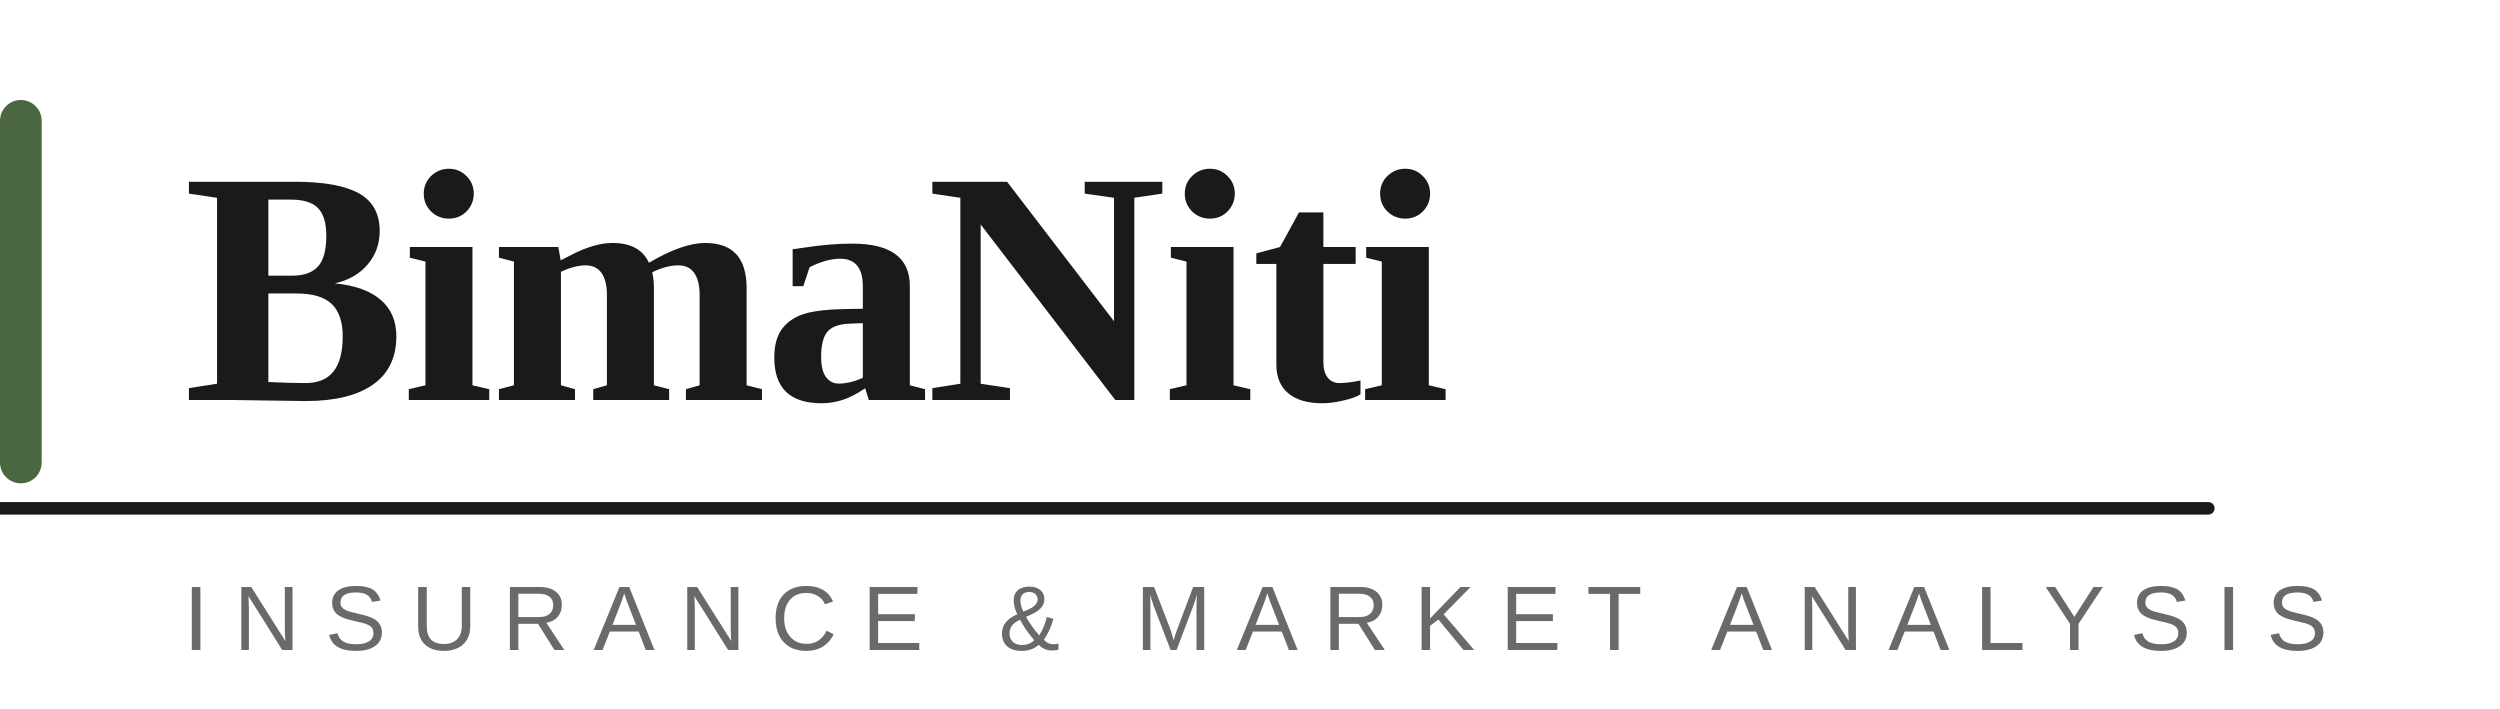
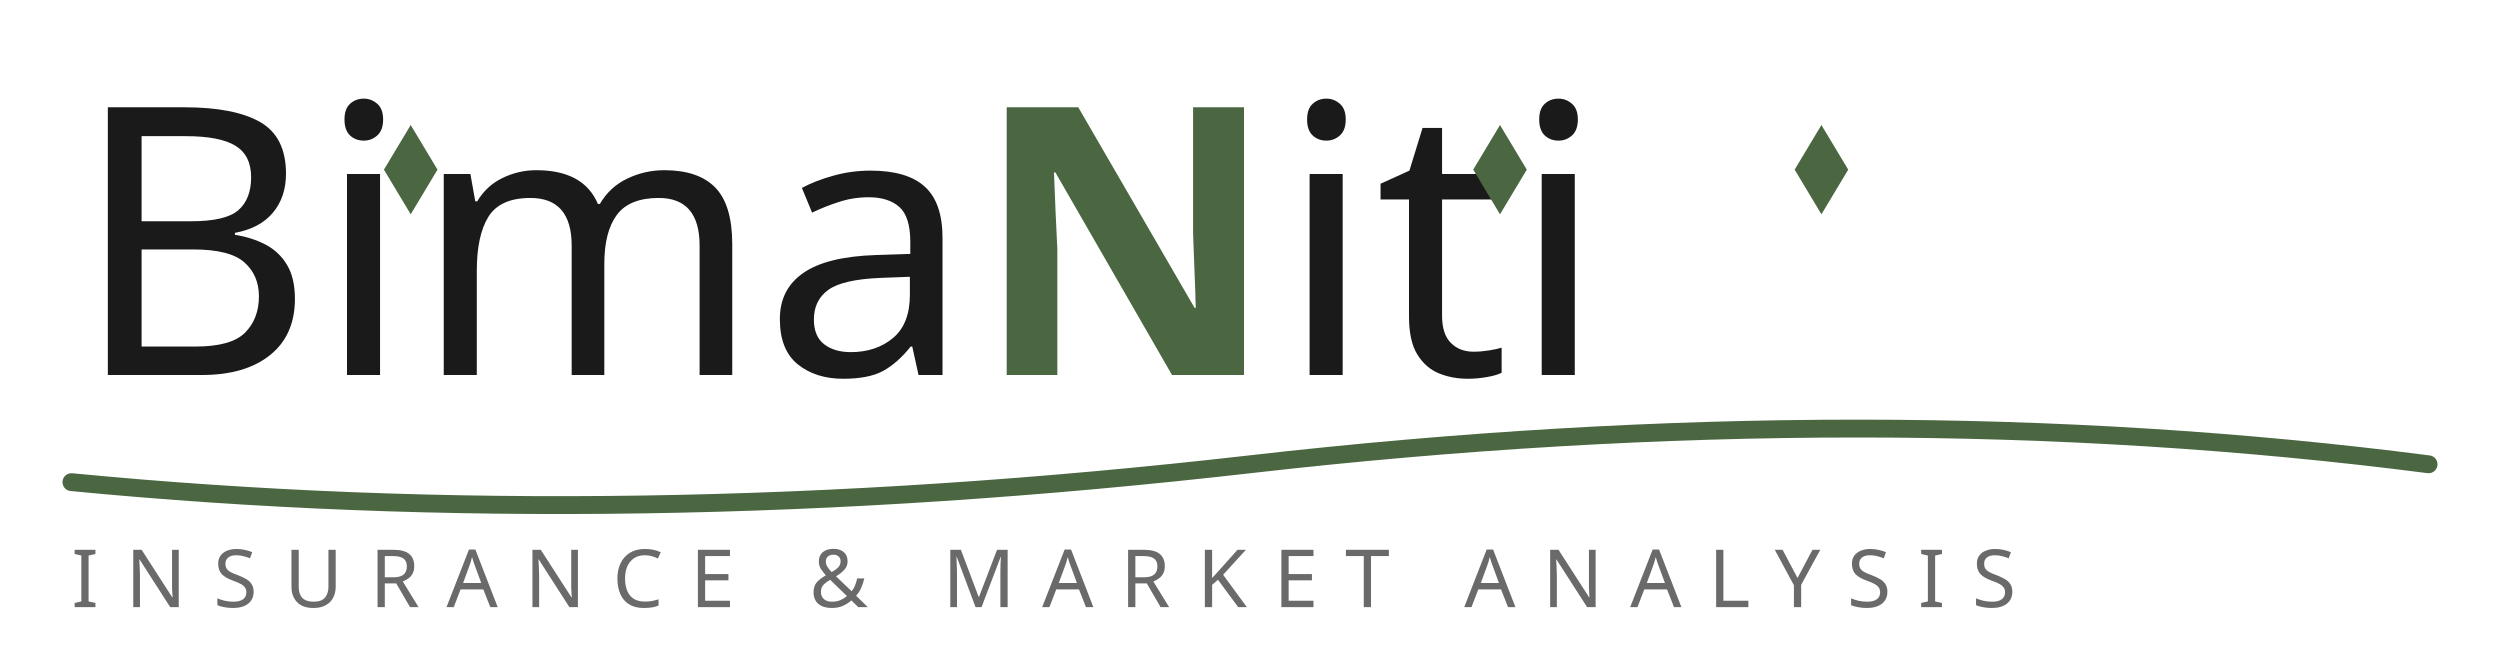
- <svg xmlns="http://www.w3.org/2000/svg" viewBox="0 0 300 85">
+ <svg xmlns="http://www.w3.org/2000/svg" viewBox="0 0 280 75">
  <style>
-     .bar { fill: #4a6741; }
-     .brand { fill: #1a1a1a; }
-     .rule { stroke: #1a1a1a; }
-     .tagline { fill: #6a6a6a; }
+     .w { font-family: 'Poppins',system-ui,sans-serif; font-size: 42px; font-weight: 400; fill: #1a1a1a; }
+     .n { font-weight: 700; fill: #4a6741; }
+     .d { fill: #4a6741; }
+     .a { stroke: #4a6741; }
+     .s { fill: #6a6a6a; font-family: 'Outfit',system-ui,sans-serif; font-size: 9px; letter-spacing: 3px; }
    @media (prefers-color-scheme: dark) {
-       .bar { fill: #8aaa7a; }
-       .brand { fill: #e8e4dc; }
-       .rule { stroke: #e8e4dc; }
-       .tagline { fill: #8a8680; }
+       .w { fill: #e8e4dc; }
+       .n { fill: #8aaa7a; }
+       .d { fill: #8aaa7a; }
+       .a { stroke: #8aaa7a; }
+       .s { fill: #8a8680; }
    }
  </style>
-   <rect x="0" y="12" width="5" height="46" rx="2.5" class="bar" />
-   <text x="22" y="48" class="brand" font-family="Georgia,'Times New Roman',serif" font-size="40" font-weight="700" letter-spacing="-0.5">BimaNiti</text>
-   <line x1="0" y1="61" x2="265" y2="61" class="rule" stroke-width="1.5" stroke-linecap="round" />
-   <text x="22" y="78" class="tagline" font-family="Arial,Helvetica,sans-serif" font-size="11" letter-spacing="3">INSURANCE &amp; MARKET ANALYSIS</text>
+   <text x="8" y="42" class="w">Bima<tspan class="n">N</tspan>iti</text>
+   <polygon points="46,14 49,19 46,24 43,19" class="d" />
+   <polygon points="168,14 171,19 168,24 165,19" class="d" />
+   <polygon points="204,14 207,19 204,24 201,19" class="d" />
+   <path d="M8,54 Q70,60 140,52 Q210,44 272,52" fill="none" class="a" stroke-width="2" stroke-linecap="round" />
+   <text x="8" y="68" class="s">INSURANCE &amp; MARKET ANALYSIS</text>
</svg>
